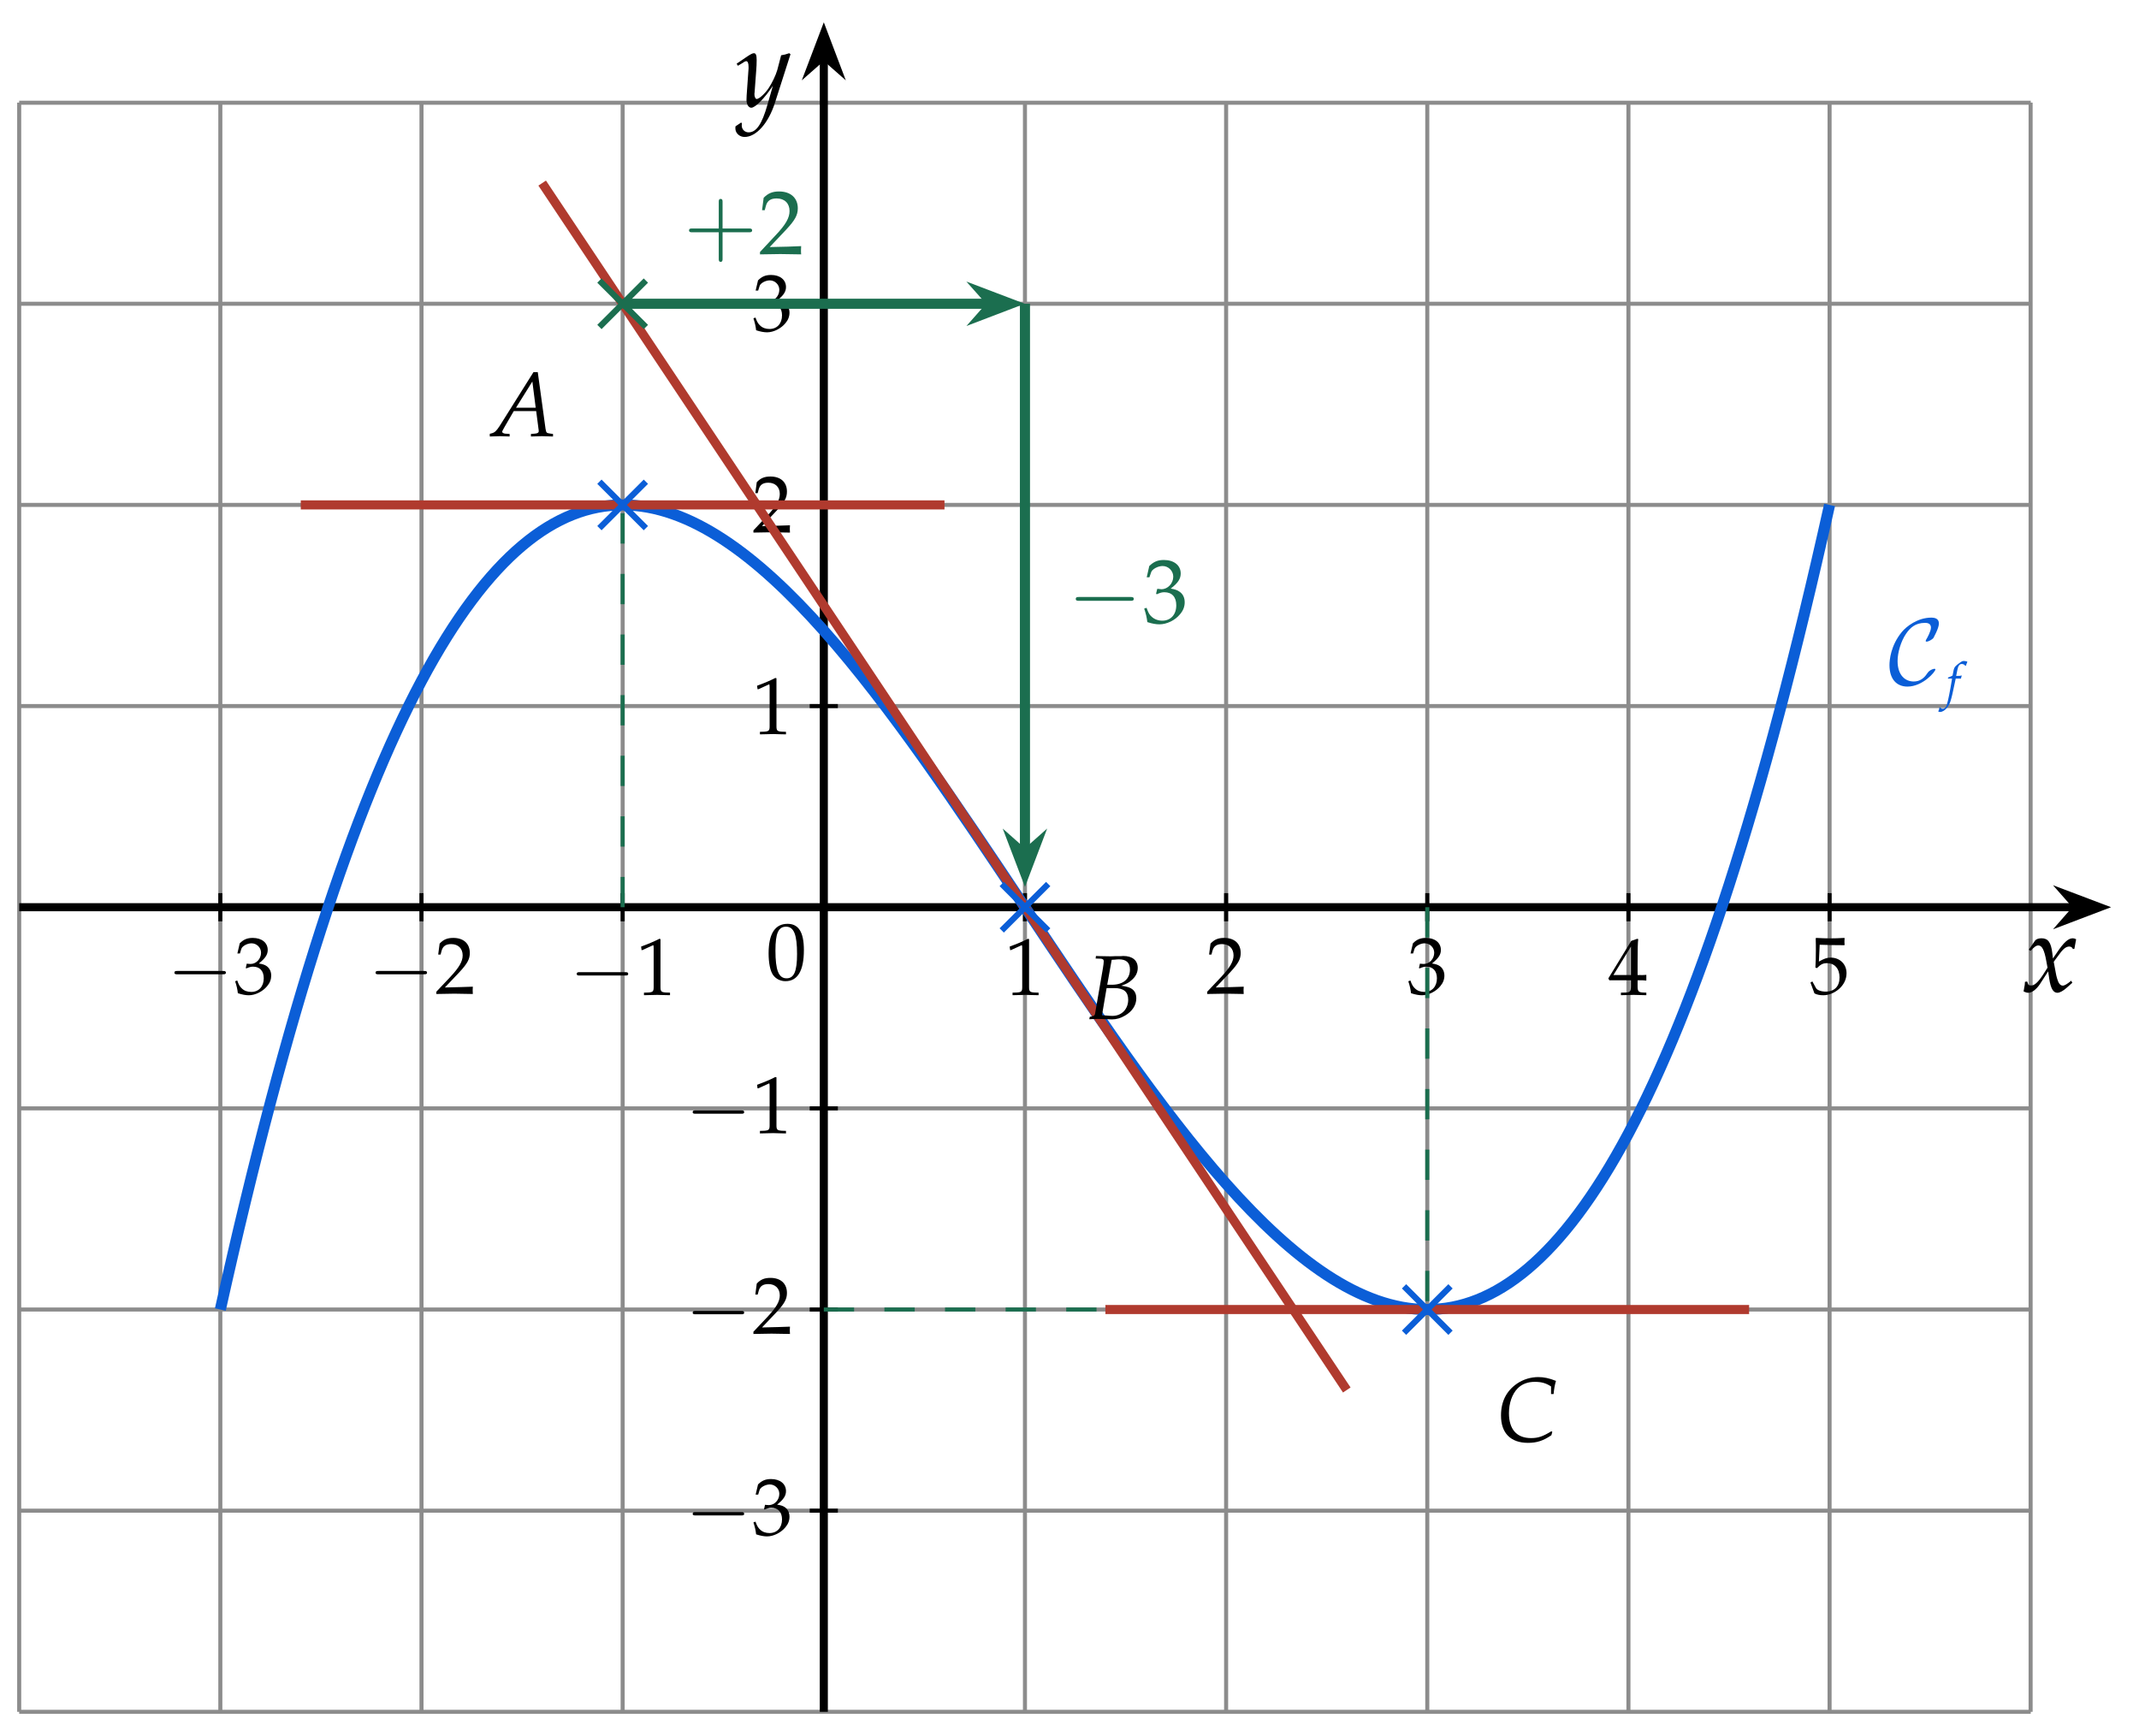
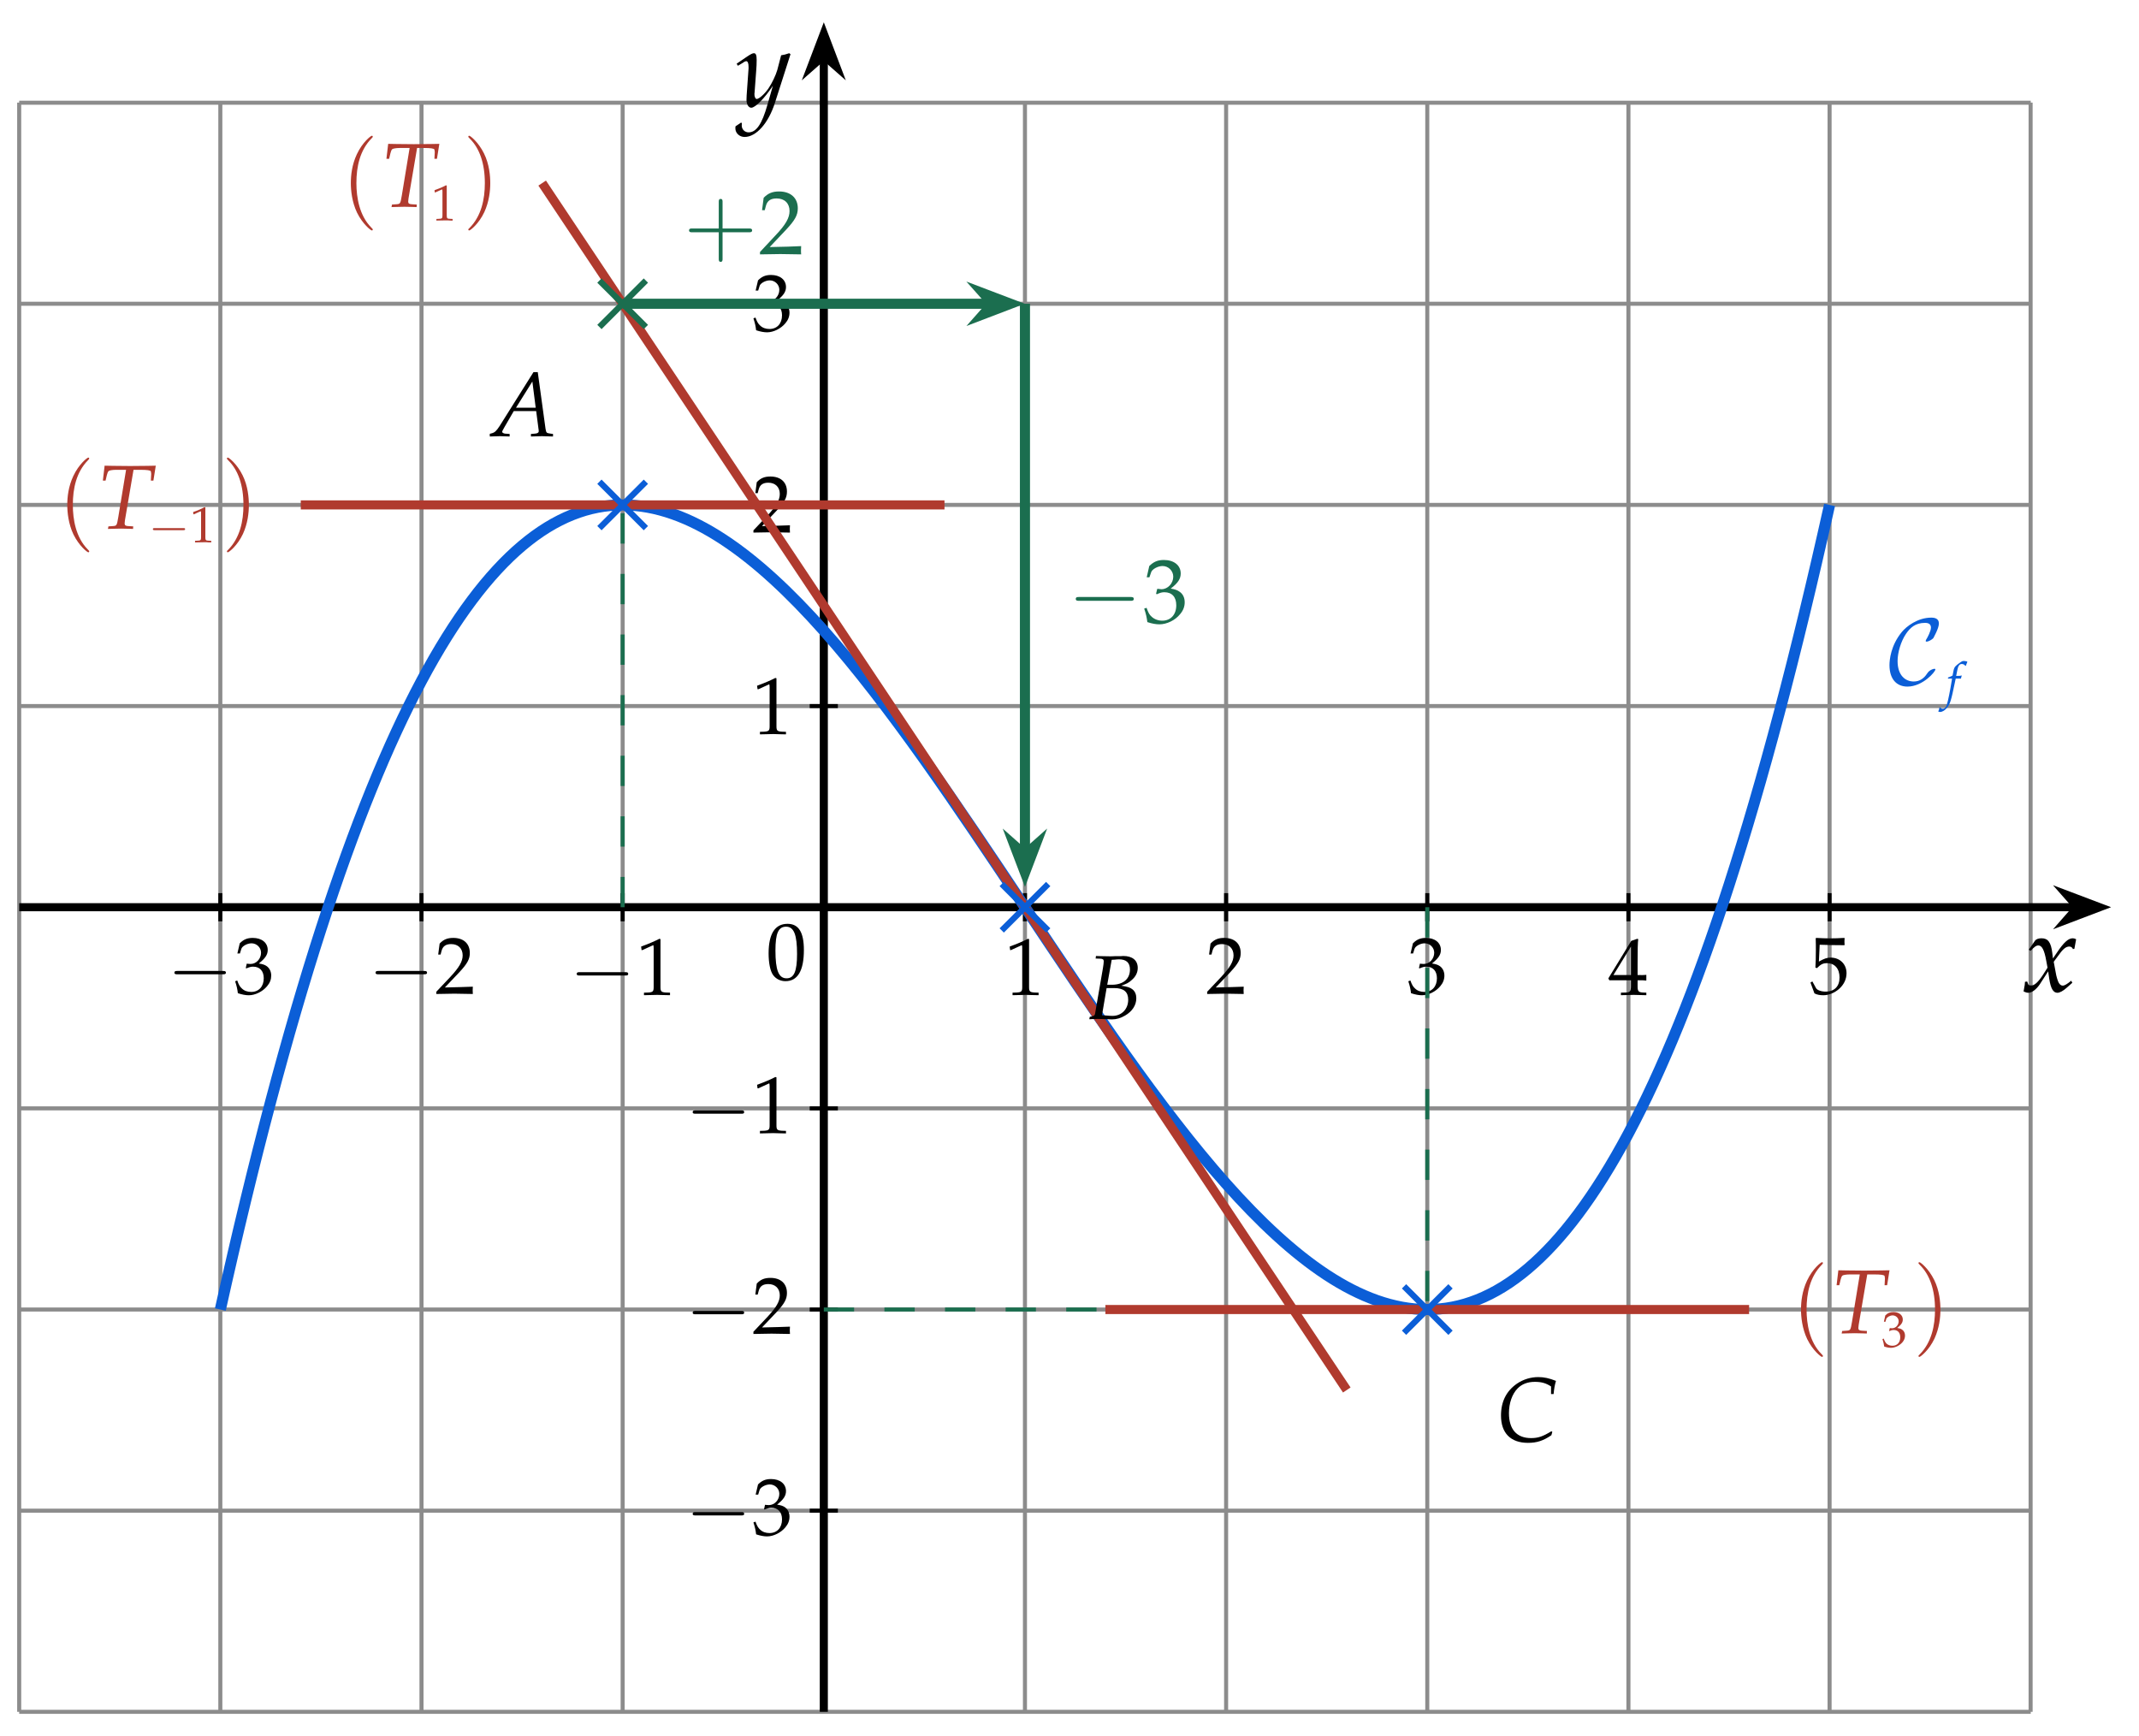
<svg xmlns="http://www.w3.org/2000/svg" xmlns:xlink="http://www.w3.org/1999/xlink" width="210.346" height="170.661" viewBox="0 0 210.346 170.661">
  <defs>
    <g>
      <g id="glyph-0-0">
        <path d="M 0.234 -0.953 C 0.234 -0.734 0.203 -0.594 0.141 -0.25 C 0.125 -0.125 0.109 -0.094 0.094 -0.016 C 0.266 0.078 0.438 0.125 0.562 0.125 C 0.922 0.125 1.344 -0.203 1.688 -0.703 L 2.516 -1.984 L 2.625 -1.234 C 2.766 -0.297 3.016 0.125 3.422 0.125 C 3.656 0.125 4 -0.062 4.344 -0.375 L 4.891 -0.859 L 4.781 -1.062 C 4.391 -0.734 4.125 -0.578 3.953 -0.578 C 3.781 -0.578 3.641 -0.688 3.531 -0.906 C 3.438 -1.109 3.312 -1.516 3.266 -1.828 L 3.062 -2.922 L 3.453 -3.453 C 3.953 -4.172 4.25 -4.422 4.594 -4.422 C 4.766 -4.422 4.891 -4.328 4.953 -4.172 L 5.094 -4.203 L 5.266 -5.141 C 5.141 -5.203 5.031 -5.234 4.938 -5.234 C 4.5 -5.234 4.062 -4.844 3.391 -3.844 L 2.984 -3.25 L 2.922 -3.781 C 2.797 -4.844 2.5 -5.234 1.859 -5.234 C 1.578 -5.234 1.344 -5.156 1.234 -5.016 L 0.609 -4.109 L 0.797 -4 C 1.125 -4.375 1.344 -4.531 1.547 -4.531 C 1.906 -4.531 2.141 -4.078 2.328 -3.016 L 2.453 -2.344 L 2.016 -1.656 C 1.547 -0.938 1.172 -0.594 0.875 -0.594 C 0.703 -0.594 0.594 -0.625 0.562 -0.688 L 0.453 -0.984 Z M 0.234 -0.953 " />
      </g>
      <g id="glyph-0-1">
        <path d="M -0.078 1.953 C -0.094 2.031 -0.094 2.094 -0.094 2.156 C -0.094 2.625 0.312 3 0.812 3 C 1.953 3 3.156 1.656 3.797 -0.359 L 5.328 -5.141 L 5.203 -5.234 C 4.891 -5.125 4.641 -5.062 4.406 -5.031 L 4.031 -3.594 C 3.891 -3.094 3.516 -2.297 3.156 -1.766 C 2.766 -1.203 2.234 -0.734 2 -0.734 C 1.875 -0.734 1.766 -0.984 1.781 -1.25 L 1.797 -1.391 L 1.953 -3.5 C 1.984 -3.844 2 -4.25 2 -4.562 C 2 -5.047 1.922 -5.234 1.734 -5.234 C 1.594 -5.234 1.453 -5.172 0.922 -4.812 L 0.031 -4.203 L 0.156 -4 L 0.703 -4.328 L 0.734 -4.359 C 0.844 -4.422 0.922 -4.453 0.969 -4.453 C 1.125 -4.453 1.203 -4.25 1.203 -3.891 C 1.203 -3.875 1.203 -3.812 1.203 -3.734 L 1.016 -1.094 L 1 -0.656 C 1 -0.203 1.203 0.125 1.469 0.125 C 1.875 0.125 2.781 -0.812 3.594 -2.031 L 3.062 -0.172 C 2.516 1.75 1.969 2.547 1.203 2.547 C 0.828 2.547 0.531 2.25 0.531 1.875 C 0.531 1.812 0.547 1.734 0.547 1.625 L 0.453 1.594 Z M -0.078 1.953 " />
      </g>
      <g id="glyph-1-0">
        <path d="M 2.094 -5.484 C 0.859 -5.484 0.234 -4.5 0.234 -2.578 C 0.234 -1.641 0.391 -0.844 0.672 -0.453 C 0.953 -0.062 1.406 0.156 1.891 0.156 C 3.094 0.156 3.703 -0.875 3.703 -2.906 C 3.703 -4.656 3.188 -5.484 2.094 -5.484 Z M 1.953 -5.203 C 2.719 -5.203 3.031 -4.422 3.031 -2.516 C 3.031 -0.812 2.734 -0.125 2 -0.125 C 1.219 -0.125 0.906 -0.922 0.906 -2.859 C 0.906 -4.547 1.188 -5.203 1.953 -5.203 Z M 1.953 -5.203 " />
      </g>
      <g id="glyph-1-1">
        <path d="M 0.344 -3.953 L 0.594 -3.953 L 0.734 -4.406 C 0.812 -4.672 1.312 -4.953 1.734 -4.953 C 2.25 -4.953 2.672 -4.531 2.672 -4.031 C 2.672 -3.422 2.203 -2.922 1.641 -2.922 C 1.578 -2.922 1.484 -2.938 1.391 -2.938 L 1.266 -2.953 L 1.172 -2.531 L 1.219 -2.484 C 1.531 -2.609 1.672 -2.656 1.891 -2.656 C 2.547 -2.656 2.938 -2.234 2.938 -1.516 C 2.938 -0.703 2.453 -0.172 1.703 -0.172 C 1.344 -0.172 1.016 -0.281 0.781 -0.516 C 0.594 -0.688 0.484 -0.859 0.328 -1.297 L 0.125 -1.219 C 0.281 -0.734 0.344 -0.453 0.391 -0.047 C 0.812 0.094 1.172 0.156 1.469 0.156 C 2.094 0.156 2.828 -0.203 3.266 -0.734 C 3.547 -1.062 3.672 -1.406 3.672 -1.781 C 3.672 -2.156 3.516 -2.5 3.234 -2.703 C 3.031 -2.844 2.844 -2.906 2.453 -2.969 C 3.078 -3.469 3.328 -3.828 3.328 -4.297 C 3.328 -5.016 2.734 -5.484 1.859 -5.484 C 1.312 -5.484 0.953 -5.328 0.578 -4.953 Z M 0.344 -3.953 " />
      </g>
      <g id="glyph-1-2">
        <path d="M 0.125 -0.188 L 0.125 0.031 C 1.609 0 1.609 0 1.906 0 C 2.188 0 2.188 0 3.719 0.031 C 3.703 -0.141 3.703 -0.219 3.703 -0.328 C 3.703 -0.438 3.703 -0.516 3.719 -0.688 C 2.812 -0.656 2.438 -0.641 0.969 -0.609 L 2.422 -2.141 C 3.188 -2.969 3.422 -3.406 3.422 -4 C 3.422 -4.922 2.812 -5.484 1.797 -5.484 C 1.219 -5.484 0.828 -5.328 0.453 -4.922 L 0.312 -3.844 L 0.547 -3.844 L 0.641 -4.203 C 0.766 -4.672 1.062 -4.875 1.594 -4.875 C 2.281 -4.875 2.719 -4.438 2.719 -3.766 C 2.719 -3.172 2.375 -2.578 1.484 -1.625 Z M 0.125 -0.188 " />
      </g>
      <g id="glyph-1-3">
        <path d="M 0.531 -4.406 L 0.609 -4.406 L 1.641 -4.875 C 1.641 -4.891 1.656 -4.891 1.656 -4.891 C 1.703 -4.891 1.719 -4.812 1.719 -4.625 L 1.719 -0.766 C 1.719 -0.344 1.641 -0.266 1.203 -0.234 L 0.766 -0.219 L 0.766 0.031 C 1.984 0 1.984 0 2.078 0 C 2.172 0 2.359 0 2.625 0.016 C 2.719 0.016 3 0.016 3.328 0.031 L 3.328 -0.219 L 2.906 -0.234 C 2.469 -0.266 2.391 -0.344 2.391 -0.766 L 2.391 -5.484 L 2.281 -5.516 C 1.766 -5.25 1.203 -5.016 0.484 -4.75 Z M 0.531 -4.406 " />
      </g>
      <g id="glyph-1-4">
        <path d="M 2.234 -1.438 L 2.234 -0.844 C 2.234 -0.359 2.141 -0.25 1.75 -0.234 L 1.25 -0.219 L 1.25 0.031 C 2.312 0 2.312 0 2.5 0 C 2.703 0 2.703 0 3.75 0.031 L 3.75 -0.219 L 3.375 -0.234 C 2.984 -0.266 2.891 -0.359 2.891 -0.844 L 2.891 -1.438 C 3.359 -1.438 3.531 -1.438 3.75 -1.406 L 3.75 -1.969 C 3.375 -1.938 3.234 -1.938 3.109 -1.953 L 2.891 -1.953 L 2.891 -3.047 C 2.891 -4.469 2.906 -5.156 2.953 -5.484 L 2.859 -5.516 L 2.266 -5.312 L 0.016 -1.625 L 0.109 -1.438 Z M 2.234 -1.953 L 0.516 -1.953 L 2.234 -4.75 Z M 2.234 -1.953 " />
      </g>
      <g id="glyph-1-5">
        <path d="M 1.016 -4.812 C 2.031 -4.781 2.484 -4.766 3.438 -4.766 L 3.469 -4.812 C 3.453 -4.953 3.453 -5.016 3.453 -5.125 C 3.453 -5.234 3.453 -5.297 3.469 -5.438 L 3.438 -5.484 C 2.844 -5.453 2.484 -5.438 2.047 -5.438 C 1.609 -5.438 1.266 -5.453 0.672 -5.484 L 0.625 -5.438 C 0.641 -4.953 0.641 -4.609 0.641 -4.344 C 0.641 -3.672 0.625 -2.906 0.594 -2.562 L 0.75 -2.516 C 1.125 -2.891 1.344 -3 1.734 -3 C 2.5 -3 2.969 -2.453 2.969 -1.594 C 2.969 -0.719 2.469 -0.203 1.594 -0.203 C 1.172 -0.203 0.766 -0.344 0.656 -0.547 L 0.297 -1.203 L 0.109 -1.094 C 0.281 -0.641 0.375 -0.375 0.5 -0.031 C 0.719 0.094 1.031 0.156 1.375 0.156 C 1.906 0.156 2.469 -0.078 2.906 -0.453 C 3.391 -0.875 3.656 -1.422 3.656 -2.016 C 3.656 -2.906 3 -3.547 2.094 -3.547 C 1.719 -3.547 1.438 -3.438 0.938 -3.156 Z M 1.016 -4.812 " />
      </g>
      <g id="glyph-2-0">
        <path d="M 5.453 -1.906 C 5.594 -1.906 5.75 -1.906 5.75 -2.062 C 5.75 -2.234 5.594 -2.234 5.453 -2.234 L 0.984 -2.234 C 0.844 -2.234 0.688 -2.234 0.688 -2.062 C 0.688 -1.906 0.844 -1.906 0.984 -1.906 Z M 5.453 -1.906 " />
      </g>
      <g id="glyph-3-0">
+         <path d="M 3.078 2.234 C 3.078 2.203 3.078 2.188 2.922 2.031 C 1.766 0.859 1.469 -0.906 1.469 -2.328 C 1.469 -3.953 1.812 -5.562 2.969 -6.734 C 3.078 -6.844 3.078 -6.859 3.078 -6.891 C 3.078 -6.953 3.047 -6.984 2.984 -6.984 C 2.891 -6.984 2.062 -6.344 1.516 -5.172 C 1.031 -4.141 0.922 -3.109 0.922 -2.328 C 0.922 -1.609 1.031 -0.469 1.531 0.578 C 2.094 1.719 2.891 2.328 2.984 2.328 C 3.047 2.328 3.078 2.297 3.078 2.234 Z M 3.078 2.234 " />
+       </g>
+       <g id="glyph-3-1">
+         <path d="M 2.688 -2.328 C 2.688 -3.047 2.594 -4.188 2.078 -5.234 C 1.516 -6.375 0.719 -6.984 0.625 -6.984 C 0.562 -6.984 0.531 -6.953 0.531 -6.891 C 0.531 -6.859 0.531 -6.844 0.703 -6.672 C 1.625 -5.75 2.156 -4.281 2.156 -2.328 C 2.156 -0.734 1.812 0.906 0.656 2.078 C 0.531 2.188 0.531 2.203 0.531 2.234 C 0.531 2.297 0.562 2.328 0.625 2.328 C 0.719 2.328 1.562 1.688 2.109 0.516 C 2.578 -0.516 2.688 -1.547 2.688 -2.328 Z M 2.688 -2.328 " />
+       </g>
+       <g id="glyph-3-2">
        <path d="M 3.812 -2.141 L 6.406 -2.141 C 6.531 -2.141 6.719 -2.141 6.719 -2.328 C 6.719 -2.516 6.531 -2.516 6.406 -2.516 L 3.812 -2.516 L 3.812 -5.125 C 3.812 -5.25 3.812 -5.422 3.625 -5.422 C 3.438 -5.422 3.438 -5.25 3.438 -5.125 L 3.438 -2.516 L 0.828 -2.516 C 0.703 -2.516 0.516 -2.516 0.516 -2.328 C 0.516 -2.141 0.703 -2.141 0.828 -2.141 L 3.438 -2.141 L 3.438 0.469 C 3.438 0.594 3.438 0.766 3.625 0.766 C 3.812 0.766 3.812 0.594 3.812 0.469 Z M 3.812 -2.141 " />
      </g>
      <g id="glyph-4-0">
+         <path d="M 3.484 -5.781 L 4.141 -5.781 C 4.828 -5.781 5.156 -5.734 5.188 -5.625 C 5.203 -5.547 5.234 -5.375 5.219 -5.297 L 5.188 -4.719 L 5.438 -4.719 L 5.672 -6.188 L 4.859 -6.172 C 4.078 -6.172 3.469 -6.156 3.156 -6.156 C 2.828 -6.156 2.25 -6.172 1.484 -6.172 L 0.641 -6.188 L 0.469 -4.719 L 0.734 -4.719 L 0.859 -5.25 C 0.906 -5.453 0.969 -5.594 1.031 -5.656 C 1.078 -5.719 1.422 -5.781 1.75 -5.781 L 2.75 -5.781 L 1.984 -1.125 C 1.844 -0.297 1.828 -0.281 1.469 -0.25 L 1.016 -0.219 L 0.969 0.031 L 1.484 0.016 C 1.844 0.016 2.094 0 2.25 0 C 2.406 0 2.688 0.016 3.031 0.016 L 3.438 0.031 L 3.453 -0.219 L 2.938 -0.25 C 2.703 -0.266 2.609 -0.328 2.609 -0.516 C 2.609 -0.594 2.625 -0.656 2.641 -0.828 Z M 3.484 -5.781 " />
+       </g>
+       <g id="glyph-4-1">
+         <path d="M 4.125 -6.297 L 0.797 -1 C 0.469 -0.5 0.312 -0.359 0.016 -0.281 L -0.172 -0.234 L -0.172 0.031 C 0.656 0 0.656 0 0.828 0 C 1 0 1.016 0 1.781 0.031 L 1.781 -0.219 L 1.328 -0.25 C 1.188 -0.266 1.047 -0.344 1.047 -0.422 C 1.047 -0.484 1.109 -0.609 1.281 -0.906 L 2.188 -2.469 L 4.391 -2.469 L 4.609 -0.797 L 4.609 -0.766 C 4.609 -0.766 4.625 -0.734 4.625 -0.688 C 4.641 -0.609 4.641 -0.531 4.641 -0.484 C 4.641 -0.344 4.516 -0.266 4.266 -0.25 L 3.875 -0.219 L 3.875 0.031 C 4.781 0 4.781 0 4.953 0 C 5.141 0 5.141 0 6.047 0.031 L 6.047 -0.219 L 5.812 -0.25 C 5.391 -0.312 5.391 -0.312 5.312 -0.719 L 4.547 -6.297 Z M 4.016 -5.375 L 4.344 -2.797 L 2.406 -2.797 Z M 4.016 -5.375 " />
+       </g>
+       <g id="glyph-4-2">
+         <path d="M 0.859 -5.938 L 1.344 -5.922 C 1.562 -5.906 1.656 -5.844 1.656 -5.672 C 1.656 -5.547 1.625 -5.266 1.578 -5 L 0.797 -0.484 C 0.766 -0.328 0.656 -0.266 0.281 -0.203 L 0.234 0.031 L 0.562 0.016 C 0.797 0 0.938 0 1.047 0 C 1.141 0 1.375 0.016 1.609 0.016 L 1.938 0.031 L 2.125 0.031 C 2.281 0.047 2.406 0.047 2.469 0.047 C 2.906 0.047 3.328 -0.078 3.75 -0.328 C 4.453 -0.734 4.859 -1.344 4.859 -2.031 C 4.859 -2.406 4.734 -2.703 4.484 -2.906 C 4.25 -3.094 3.984 -3.172 3.375 -3.266 C 3.875 -3.438 4.109 -3.547 4.375 -3.797 C 4.797 -4.141 5 -4.562 5 -5.016 C 5 -5.75 4.484 -6.188 3.578 -6.188 C 3.562 -6.188 3.484 -6.188 3.344 -6.172 L 2.781 -6.172 C 2.672 -6.156 2.344 -6.156 2.25 -6.156 C 2.078 -6.156 1.797 -6.172 1.359 -6.172 L 0.891 -6.188 Z M 1.938 -3.031 L 2.703 -3.031 C 3.625 -3.031 4.062 -2.656 4.062 -1.891 C 4.062 -0.969 3.422 -0.297 2.516 -0.297 C 2.344 -0.297 2.078 -0.312 1.781 -0.344 C 1.734 -0.344 1.625 -0.359 1.484 -0.359 Z M 2.438 -5.812 C 2.531 -5.812 2.547 -5.812 2.734 -5.828 C 2.922 -5.844 3.031 -5.859 3.141 -5.859 C 3.875 -5.859 4.234 -5.531 4.234 -4.859 C 4.234 -3.922 3.562 -3.359 2.453 -3.359 L 2 -3.359 Z M 2.438 -5.812 " />
+       </g>
+       <g id="glyph-4-3">
+         <path d="M 5.328 -4.641 L 5.578 -4.641 C 5.625 -5.141 5.688 -5.531 5.812 -5.938 C 5.141 -6.203 4.625 -6.312 4.078 -6.312 C 3.344 -6.312 2.609 -6.094 1.984 -5.672 C 0.938 -4.953 0.406 -3.906 0.406 -2.531 C 0.406 -0.797 1.359 0.156 3.062 0.156 C 3.922 0.156 4.562 -0.047 5.359 -0.594 L 5.453 -0.922 L 5.359 -0.984 C 4.516 -0.469 4.062 -0.312 3.359 -0.312 C 1.953 -0.312 1.188 -1.172 1.188 -2.766 C 1.188 -3.75 1.5 -4.641 2.031 -5.188 C 2.453 -5.625 3.031 -5.844 3.734 -5.844 C 4.375 -5.844 4.828 -5.719 5.328 -5.391 Z M 5.328 -4.641 " />
+       </g>
+       <g id="glyph-5-0">
+         <path d="M 3.406 -1.188 C 3.5 -1.188 3.594 -1.188 3.594 -1.297 C 3.594 -1.391 3.5 -1.391 3.406 -1.391 L 0.609 -1.391 C 0.516 -1.391 0.422 -1.391 0.422 -1.297 C 0.422 -1.188 0.516 -1.188 0.609 -1.188 Z M 3.406 -1.188 " />
+       </g>
+       <g id="glyph-6-0">
+         <path d="M 0.328 -2.75 L 0.375 -2.75 L 1.031 -3.047 C 1.062 -3.047 1.078 -3 1.078 -2.891 L 1.078 -0.484 C 1.078 -0.219 1.031 -0.156 0.75 -0.156 L 0.484 -0.141 L 0.484 0.016 C 1.234 0 1.234 0 1.297 0 C 1.359 0 1.469 0 1.641 0 C 1.703 0.016 1.875 0.016 2.078 0.016 L 2.078 -0.141 L 1.812 -0.156 C 1.547 -0.156 1.5 -0.219 1.5 -0.484 L 1.5 -3.422 L 1.422 -3.453 C 1.109 -3.281 0.75 -3.125 0.297 -2.969 Z M 0.328 -2.75 " />
+       </g>
+       <g id="glyph-6-1">
+         <path d="M 0.219 -2.469 L 0.375 -2.469 L 0.453 -2.75 C 0.516 -2.922 0.828 -3.094 1.078 -3.094 C 1.406 -3.094 1.672 -2.828 1.672 -2.516 C 1.672 -2.141 1.375 -1.828 1.031 -1.828 C 0.984 -1.828 0.922 -1.828 0.859 -1.844 L 0.797 -1.844 L 0.734 -1.578 L 0.766 -1.547 C 0.953 -1.641 1.047 -1.656 1.188 -1.656 C 1.594 -1.656 1.828 -1.391 1.828 -0.938 C 1.828 -0.438 1.531 -0.109 1.062 -0.109 C 0.844 -0.109 0.641 -0.172 0.484 -0.312 C 0.375 -0.422 0.297 -0.547 0.203 -0.812 L 0.078 -0.766 C 0.172 -0.453 0.219 -0.281 0.25 -0.031 C 0.516 0.062 0.734 0.094 0.922 0.094 C 1.312 0.094 1.766 -0.125 2.047 -0.453 C 2.219 -0.656 2.297 -0.875 2.297 -1.109 C 2.297 -1.344 2.203 -1.562 2.016 -1.688 C 1.891 -1.781 1.781 -1.812 1.531 -1.859 C 1.922 -2.172 2.078 -2.391 2.078 -2.688 C 2.078 -3.125 1.703 -3.422 1.156 -3.422 C 0.812 -3.422 0.594 -3.328 0.359 -3.094 Z M 0.219 -2.469 " />
+       </g>
+       <g id="glyph-7-0">
        <path d="M 0.141 -0.203 L 0.141 0.031 C 1.812 0 1.812 0 2.141 0 C 2.453 0 2.453 0 4.188 0.031 C 4.172 -0.156 4.172 -0.25 4.172 -0.375 C 4.172 -0.484 4.172 -0.578 4.188 -0.781 C 3.156 -0.734 2.75 -0.719 1.094 -0.688 L 2.719 -2.406 C 3.578 -3.328 3.859 -3.828 3.859 -4.5 C 3.859 -5.516 3.156 -6.156 2.016 -6.156 C 1.375 -6.156 0.938 -5.984 0.5 -5.531 L 0.344 -4.312 L 0.609 -4.312 L 0.719 -4.734 C 0.859 -5.25 1.188 -5.469 1.781 -5.469 C 2.562 -5.469 3.047 -4.984 3.047 -4.234 C 3.047 -3.562 2.672 -2.891 1.656 -1.828 Z M 0.141 -0.203 " />
      </g>
-       <g id="glyph-4-1">
+       <g id="glyph-7-1">
        <path d="M 0.391 -4.453 L 0.656 -4.453 L 0.828 -4.953 C 0.922 -5.25 1.484 -5.562 1.953 -5.562 C 2.531 -5.562 3 -5.078 3 -4.516 C 3 -3.859 2.469 -3.281 1.844 -3.281 C 1.766 -3.281 1.672 -3.297 1.562 -3.312 L 1.422 -3.312 L 1.312 -2.844 L 1.375 -2.781 C 1.719 -2.938 1.891 -2.984 2.125 -2.984 C 2.875 -2.984 3.297 -2.516 3.297 -1.703 C 3.297 -0.781 2.75 -0.188 1.922 -0.188 C 1.516 -0.188 1.141 -0.328 0.875 -0.578 C 0.656 -0.766 0.547 -0.969 0.375 -1.453 L 0.141 -1.375 C 0.328 -0.828 0.391 -0.5 0.453 -0.047 C 0.922 0.109 1.312 0.172 1.641 0.172 C 2.359 0.172 3.188 -0.219 3.672 -0.828 C 3.984 -1.188 4.125 -1.578 4.125 -2 C 4.125 -2.438 3.953 -2.812 3.625 -3.031 C 3.406 -3.188 3.203 -3.266 2.75 -3.344 C 3.469 -3.891 3.734 -4.312 3.734 -4.828 C 3.734 -5.625 3.078 -6.156 2.078 -6.156 C 1.469 -6.156 1.078 -5.984 0.641 -5.562 Z M 0.391 -4.453 " />
      </g>
-       <g id="glyph-5-0">
+       <g id="glyph-8-0">
        <path d="M 6.141 -2.141 C 6.297 -2.141 6.469 -2.141 6.469 -2.328 C 6.469 -2.516 6.297 -2.516 6.141 -2.516 L 1.094 -2.516 C 0.938 -2.516 0.766 -2.516 0.766 -2.328 C 0.766 -2.141 0.938 -2.141 1.094 -2.141 Z M 6.141 -2.141 " />
      </g>
-       <g id="glyph-5-1">
+       <g id="glyph-8-1">
        <path d="M 4.625 -1.469 C 4.625 -1.516 4.578 -1.531 4.531 -1.531 C 4.375 -1.531 4.141 -1.391 4.141 -1.391 C 3.953 -1.266 3.906 -1.203 3.797 -1.047 C 3.516 -0.609 3.094 -0.281 2.5 -0.281 C 1.656 -0.281 0.906 -0.891 0.906 -2.297 C 0.906 -3.125 1.234 -4.234 1.734 -4.969 C 2.141 -5.562 2.641 -6.047 3.609 -6.047 C 3.953 -6.047 4.188 -5.922 4.188 -5.578 C 4.188 -5.25 3.844 -4.594 3.719 -4.406 C 3.672 -4.297 3.672 -4.281 3.672 -4.266 C 3.672 -4.203 3.719 -4.203 3.766 -4.203 C 3.953 -4.203 4.297 -4.406 4.422 -4.547 C 4.438 -4.594 4.969 -5.5 4.969 -5.984 C 4.969 -6.484 4.547 -6.562 4.219 -6.562 C 2.875 -6.562 1.766 -5.688 1.328 -5.156 C 0.219 -3.812 0.109 -2.375 0.109 -1.891 C 0.109 -0.531 0.797 0.219 1.875 0.219 C 3.375 0.219 4.625 -1.234 4.625 -1.469 Z M 4.625 -1.469 " />
      </g>
-       <g id="glyph-6-0">
-         <path d="M 4.125 -6.297 L 0.797 -1 C 0.469 -0.5 0.312 -0.359 0.016 -0.281 L -0.172 -0.234 L -0.172 0.031 C 0.656 0 0.656 0 0.828 0 C 1 0 1.016 0 1.781 0.031 L 1.781 -0.219 L 1.328 -0.25 C 1.188 -0.266 1.047 -0.344 1.047 -0.422 C 1.047 -0.484 1.109 -0.609 1.281 -0.906 L 2.188 -2.469 L 4.391 -2.469 L 4.609 -0.797 L 4.609 -0.766 C 4.609 -0.766 4.625 -0.734 4.625 -0.688 C 4.641 -0.609 4.641 -0.531 4.641 -0.484 C 4.641 -0.344 4.516 -0.266 4.266 -0.25 L 3.875 -0.219 L 3.875 0.031 C 4.781 0 4.781 0 4.953 0 C 5.141 0 5.141 0 6.047 0.031 L 6.047 -0.219 L 5.812 -0.25 C 5.391 -0.312 5.391 -0.312 5.312 -0.719 L 4.547 -6.297 Z M 4.016 -5.375 L 4.344 -2.797 L 2.406 -2.797 Z M 4.016 -5.375 " />
-       </g>
-       <g id="glyph-6-1">
-         <path d="M 0.859 -5.938 L 1.344 -5.922 C 1.562 -5.906 1.656 -5.844 1.656 -5.672 C 1.656 -5.547 1.625 -5.266 1.578 -5 L 0.797 -0.484 C 0.766 -0.328 0.656 -0.266 0.281 -0.203 L 0.234 0.031 L 0.562 0.016 C 0.797 0 0.938 0 1.047 0 C 1.141 0 1.375 0.016 1.609 0.016 L 1.938 0.031 L 2.125 0.031 C 2.281 0.047 2.406 0.047 2.469 0.047 C 2.906 0.047 3.328 -0.078 3.75 -0.328 C 4.453 -0.734 4.859 -1.344 4.859 -2.031 C 4.859 -2.406 4.734 -2.703 4.484 -2.906 C 4.25 -3.094 3.984 -3.172 3.375 -3.266 C 3.875 -3.438 4.109 -3.547 4.375 -3.797 C 4.797 -4.141 5 -4.562 5 -5.016 C 5 -5.75 4.484 -6.188 3.578 -6.188 C 3.562 -6.188 3.484 -6.188 3.344 -6.172 L 2.781 -6.172 C 2.672 -6.156 2.344 -6.156 2.25 -6.156 C 2.078 -6.156 1.797 -6.172 1.359 -6.172 L 0.891 -6.188 Z M 1.938 -3.031 L 2.703 -3.031 C 3.625 -3.031 4.062 -2.656 4.062 -1.891 C 4.062 -0.969 3.422 -0.297 2.516 -0.297 C 2.344 -0.297 2.078 -0.312 1.781 -0.344 C 1.734 -0.344 1.625 -0.359 1.484 -0.359 Z M 2.438 -5.812 C 2.531 -5.812 2.547 -5.812 2.734 -5.828 C 2.922 -5.844 3.031 -5.859 3.141 -5.859 C 3.875 -5.859 4.234 -5.531 4.234 -4.859 C 4.234 -3.922 3.562 -3.359 2.453 -3.359 L 2 -3.359 Z M 2.438 -5.812 " />
-       </g>
-       <g id="glyph-6-2">
-         <path d="M 5.328 -4.641 L 5.578 -4.641 C 5.625 -5.141 5.688 -5.531 5.812 -5.938 C 5.141 -6.203 4.625 -6.312 4.078 -6.312 C 3.344 -6.312 2.609 -6.094 1.984 -5.672 C 0.938 -4.953 0.406 -3.906 0.406 -2.531 C 0.406 -0.797 1.359 0.156 3.062 0.156 C 3.922 0.156 4.562 -0.047 5.359 -0.594 L 5.453 -0.922 L 5.359 -0.984 C 4.516 -0.469 4.062 -0.312 3.359 -0.312 C 1.953 -0.312 1.188 -1.172 1.188 -2.766 C 1.188 -3.75 1.5 -4.641 2.031 -5.188 C 2.453 -5.625 3.031 -5.844 3.734 -5.844 C 4.375 -5.844 4.828 -5.719 5.328 -5.391 Z M 5.328 -4.641 " />
-       </g>
-       <g id="glyph-7-0">
+       <g id="glyph-9-0">
        <path d="M 1.422 -1.906 C 1.438 -2 1.469 -2.109 1.5 -2.188 L 1.484 -2.219 L 1.453 -2.203 C 1.328 -2.172 1.281 -2.172 1.031 -2.172 L 0.953 -2.172 L 1.062 -2.734 C 1.141 -3.156 1.281 -3.344 1.5 -3.344 C 1.656 -3.344 1.781 -3.266 1.859 -3.156 L 1.906 -3.172 C 1.938 -3.25 1.984 -3.406 2.031 -3.5 L 2.047 -3.578 C 1.969 -3.609 1.812 -3.641 1.703 -3.641 C 1.656 -3.641 1.562 -3.625 1.531 -3.609 C 1.406 -3.547 1 -3.25 0.891 -3.125 C 0.781 -3.016 0.719 -2.875 0.672 -2.594 L 0.594 -2.203 C 0.391 -2.094 0.281 -2.062 0.156 -2.016 L 0.141 -1.906 L 0.547 -1.906 L 0.5 -1.625 C 0.344 -0.656 0.156 0.266 0.047 0.609 C -0.031 0.906 -0.188 1.062 -0.359 1.062 C -0.484 1.062 -0.531 1.031 -0.625 0.922 L -0.688 0.938 C -0.703 1.047 -0.781 1.281 -0.812 1.328 C -0.766 1.359 -0.688 1.375 -0.625 1.375 C -0.422 1.375 -0.156 1.219 0.031 0.984 C 0.344 0.625 0.453 0.281 0.812 -1.469 C 0.828 -1.531 0.859 -1.719 0.906 -1.906 Z M 1.422 -1.906 " />
      </g>
    </g>
    <clipPath id="clip-0">
      <path clip-rule="nonzero" d="M 192 76 L 209.695 76 L 209.695 102 L 192 102 Z M 192 76 " />
    </clipPath>
    <clipPath id="clip-1">
      <path clip-rule="nonzero" d="M 68 0.094 L 94 0.094 L 94 18 L 68 18 Z M 68 0.094 " />
    </clipPath>
  </defs>
  <path fill="none" stroke-width="0.399" stroke-linecap="butt" stroke-linejoin="miter" stroke="rgb(54.903%, 54.903%, 54.903%)" stroke-opacity="1" stroke-miterlimit="10" d="M -79.37 -79.369 L 119.057 -79.369 M -79.37 -59.527 L 119.057 -59.527 M -79.37 -39.684 L 119.057 -39.684 M -79.37 -19.841 L 119.057 -19.841 M -79.37 0.002 L 119.057 0.002 M -79.37 19.844 L 119.057 19.844 M -79.37 39.687 L 119.057 39.687 M -79.37 59.53 L 119.057 59.53 M -79.37 79.361 L 119.057 79.361 M -79.37 -79.369 L -79.37 79.373 M -59.528 -79.369 L -59.528 79.373 M -39.685 -79.369 L -39.685 79.373 M -19.842 -79.369 L -19.842 79.373 M 0.001 -79.369 L 0.001 79.373 M 19.843 -79.369 L 19.843 79.373 M 39.686 -79.369 L 39.686 79.373 M 59.529 -79.369 L 59.529 79.373 M 79.372 -79.369 L 79.372 79.373 M 99.214 -79.369 L 99.214 79.373 M 119.045 -79.369 L 119.045 79.373 " transform="matrix(0.9969, 0, 0, -0.9969, 81.01112, 89.21642)" />
  <path fill="none" stroke-width="0.797" stroke-linecap="butt" stroke-linejoin="miter" stroke="rgb(0%, 0%, 0%)" stroke-opacity="1" stroke-miterlimit="10" d="M -79.37 0.002 L 123.493 0.002 " transform="matrix(0.9969, 0, 0, -0.9969, 81.01112, 89.21642)" />
  <path fill-rule="nonzero" fill="rgb(0%, 0%, 0%)" fill-opacity="1" d="M 206.48 89.215 L 203.242 87.988 L 204.32 89.215 L 203.242 90.445 Z M 206.48 89.215 " />
  <g clip-path="url(#clip-0)">
    <path fill="none" stroke-width="0.797" stroke-linecap="butt" stroke-linejoin="miter" stroke="rgb(0%, 0%, 0%)" stroke-opacity="1" stroke-miterlimit="10" d="M 4.536 0.002 L 1.287 1.232 L 2.369 0.002 L 1.287 -1.233 Z M 4.536 0.002 " transform="matrix(0.9969, 0, 0, -0.9969, 201.9588, 89.21642)" />
  </g>
  <g fill="rgb(0%, 0%, 0%)" fill-opacity="1">
    <use xlink:href="#glyph-0-0" x="198.898" y="97.504" />
  </g>
  <path fill="none" stroke-width="0.797" stroke-linecap="butt" stroke-linejoin="miter" stroke="rgb(0%, 0%, 0%)" stroke-opacity="1" stroke-miterlimit="10" d="M 0.001 -79.369 L 0.001 83.808 " transform="matrix(0.9969, 0, 0, -0.9969, 81.01112, 89.21642)" />
  <path fill-rule="nonzero" fill="rgb(0%, 0%, 0%)" fill-opacity="1" d="M 81.012 3.312 L 79.785 6.547 L 81.012 5.469 L 82.238 6.547 Z M 81.012 3.312 " />
  <g clip-path="url(#clip-1)">
    <path fill="none" stroke-width="0.797" stroke-linecap="butt" stroke-linejoin="miter" stroke="rgb(0%, 0%, 0%)" stroke-opacity="1" stroke-miterlimit="10" d="M 4.533 -0.001 L 1.288 1.23 L 2.37 -0.001 L 1.288 -1.231 Z M 4.533 -0.001 " transform="matrix(0, -0.9969, -0.9969, 0, 81.01112, 7.831118)" />
  </g>
  <g fill="rgb(0%, 0%, 0%)" fill-opacity="1">
    <use xlink:href="#glyph-0-1" x="72.409" y="10.468" />
  </g>
  <g fill="rgb(0%, 0%, 0%)" fill-opacity="1">
    <use xlink:href="#glyph-1-0" x="75.35" y="96.332" />
  </g>
  <path fill="none" stroke-width="0.399" stroke-linecap="butt" stroke-linejoin="miter" stroke="rgb(0%, 0%, 0%)" stroke-opacity="1" stroke-miterlimit="10" d="M -59.528 1.389 L -59.528 -1.389 " transform="matrix(0.9969, 0, 0, -0.9969, 81.01112, 89.21642)" />
  <g fill="rgb(0%, 0%, 0%)" fill-opacity="1">
    <use xlink:href="#glyph-2-0" x="16.464" y="97.717" />
  </g>
  <g fill="rgb(0%, 0%, 0%)" fill-opacity="1">
    <use xlink:href="#glyph-1-1" x="22.999" y="97.717" />
  </g>
  <path fill="none" stroke-width="0.399" stroke-linecap="butt" stroke-linejoin="miter" stroke="rgb(0%, 0%, 0%)" stroke-opacity="1" stroke-miterlimit="10" d="M -39.685 1.389 L -39.685 -1.389 " transform="matrix(0.9969, 0, 0, -0.9969, 81.01112, 89.21642)" />
  <g fill="rgb(0%, 0%, 0%)" fill-opacity="1">
    <use xlink:href="#glyph-2-0" x="36.244" y="97.717" />
  </g>
  <g fill="rgb(0%, 0%, 0%)" fill-opacity="1">
    <use xlink:href="#glyph-1-2" x="42.779" y="97.717" />
  </g>
  <path fill="none" stroke-width="0.399" stroke-linecap="butt" stroke-linejoin="miter" stroke="rgb(0%, 0%, 0%)" stroke-opacity="1" stroke-miterlimit="10" d="M -19.842 1.389 L -19.842 -1.389 " transform="matrix(0.9969, 0, 0, -0.9969, 81.01112, 89.21642)" />
  <g fill="rgb(0%, 0%, 0%)" fill-opacity="1">
    <use xlink:href="#glyph-2-0" x="56.026" y="97.836" />
  </g>
  <g fill="rgb(0%, 0%, 0%)" fill-opacity="1">
    <use xlink:href="#glyph-1-3" x="62.561" y="97.836" />
  </g>
  <path fill="none" stroke-width="0.399" stroke-linecap="butt" stroke-linejoin="miter" stroke="rgb(0%, 0%, 0%)" stroke-opacity="1" stroke-miterlimit="10" d="M 19.843 1.389 L 19.843 -1.389 " transform="matrix(0.9969, 0, 0, -0.9969, 81.01112, 89.21642)" />
  <g fill="rgb(0%, 0%, 0%)" fill-opacity="1">
    <use xlink:href="#glyph-1-3" x="98.806" y="97.836" />
  </g>
  <path fill="none" stroke-width="0.399" stroke-linecap="butt" stroke-linejoin="miter" stroke="rgb(0%, 0%, 0%)" stroke-opacity="1" stroke-miterlimit="10" d="M 39.686 1.389 L 39.686 -1.389 " transform="matrix(0.9969, 0, 0, -0.9969, 81.01112, 89.21642)" />
  <g fill="rgb(0%, 0%, 0%)" fill-opacity="1">
    <use xlink:href="#glyph-1-2" x="118.586" y="97.717" />
  </g>
  <path fill="none" stroke-width="0.399" stroke-linecap="butt" stroke-linejoin="miter" stroke="rgb(0%, 0%, 0%)" stroke-opacity="1" stroke-miterlimit="10" d="M 59.529 1.389 L 59.529 -1.389 " transform="matrix(0.9969, 0, 0, -0.9969, 81.01112, 89.21642)" />
  <g fill="rgb(0%, 0%, 0%)" fill-opacity="1">
    <use xlink:href="#glyph-1-1" x="138.367" y="97.717" />
  </g>
  <path fill="none" stroke-width="0.399" stroke-linecap="butt" stroke-linejoin="miter" stroke="rgb(0%, 0%, 0%)" stroke-opacity="1" stroke-miterlimit="10" d="M 79.372 1.389 L 79.372 -1.389 " transform="matrix(0.9969, 0, 0, -0.9969, 81.01112, 89.21642)" />
  <g fill="rgb(0%, 0%, 0%)" fill-opacity="1">
    <use xlink:href="#glyph-1-4" x="158.148" y="97.836" />
  </g>
  <path fill="none" stroke-width="0.399" stroke-linecap="butt" stroke-linejoin="miter" stroke="rgb(0%, 0%, 0%)" stroke-opacity="1" stroke-miterlimit="10" d="M 99.214 1.389 L 99.214 -1.389 " transform="matrix(0.9969, 0, 0, -0.9969, 81.01112, 89.21642)" />
  <g fill="rgb(0%, 0%, 0%)" fill-opacity="1">
    <use xlink:href="#glyph-1-5" x="177.929" y="97.717" />
  </g>
  <path fill="none" stroke-width="0.399" stroke-linecap="butt" stroke-linejoin="miter" stroke="rgb(0%, 0%, 0%)" stroke-opacity="1" stroke-miterlimit="10" d="M 1.388 -59.527 L -1.39 -59.527 " transform="matrix(0.9969, 0, 0, -0.9969, 81.01112, 89.21642)" />
  <g fill="rgb(0%, 0%, 0%)" fill-opacity="1">
    <use xlink:href="#glyph-2-0" x="67.43" y="150.932" />
  </g>
  <g fill="rgb(0%, 0%, 0%)" fill-opacity="1">
    <use xlink:href="#glyph-1-1" x="73.965" y="150.932" />
  </g>
  <path fill="none" stroke-width="0.399" stroke-linecap="butt" stroke-linejoin="miter" stroke="rgb(0%, 0%, 0%)" stroke-opacity="1" stroke-miterlimit="10" d="M 1.388 -39.684 L -1.39 -39.684 " transform="matrix(0.9969, 0, 0, -0.9969, 81.01112, 89.21642)" />
  <g fill="rgb(0%, 0%, 0%)" fill-opacity="1">
    <use xlink:href="#glyph-2-0" x="67.43" y="131.15" />
  </g>
  <g fill="rgb(0%, 0%, 0%)" fill-opacity="1">
    <use xlink:href="#glyph-1-2" x="73.965" y="131.15" />
  </g>
  <path fill="none" stroke-width="0.399" stroke-linecap="butt" stroke-linejoin="miter" stroke="rgb(0%, 0%, 0%)" stroke-opacity="1" stroke-miterlimit="10" d="M 1.388 -19.841 L -1.39 -19.841 " transform="matrix(0.9969, 0, 0, -0.9969, 81.01112, 89.21642)" />
  <g fill="rgb(0%, 0%, 0%)" fill-opacity="1">
    <use xlink:href="#glyph-2-0" x="67.43" y="111.429" />
  </g>
  <g fill="rgb(0%, 0%, 0%)" fill-opacity="1">
    <use xlink:href="#glyph-1-3" x="73.965" y="111.429" />
  </g>
  <path fill="none" stroke-width="0.399" stroke-linecap="butt" stroke-linejoin="miter" stroke="rgb(0%, 0%, 0%)" stroke-opacity="1" stroke-miterlimit="10" d="M 1.388 19.844 L -1.39 19.844 " transform="matrix(0.9969, 0, 0, -0.9969, 81.01112, 89.21642)" />
  <g fill="rgb(0%, 0%, 0%)" fill-opacity="1">
    <use xlink:href="#glyph-1-3" x="73.965" y="72.185" />
  </g>
  <path fill="none" stroke-width="0.399" stroke-linecap="butt" stroke-linejoin="miter" stroke="rgb(0%, 0%, 0%)" stroke-opacity="1" stroke-miterlimit="10" d="M 1.388 39.687 L -1.39 39.687 " transform="matrix(0.9969, 0, 0, -0.9969, 81.01112, 89.21642)" />
  <g fill="rgb(0%, 0%, 0%)" fill-opacity="1">
    <use xlink:href="#glyph-1-2" x="73.965" y="52.344" />
  </g>
  <path fill="none" stroke-width="0.399" stroke-linecap="butt" stroke-linejoin="miter" stroke="rgb(0%, 0%, 0%)" stroke-opacity="1" stroke-miterlimit="10" d="M 1.388 59.53 L -1.39 59.53 " transform="matrix(0.9969, 0, 0, -0.9969, 81.01112, 89.21642)" />
  <g fill="rgb(0%, 0%, 0%)" fill-opacity="1">
    <use xlink:href="#glyph-1-1" x="73.965" y="32.524" />
  </g>
  <path fill="none" stroke-width="1.096" stroke-linecap="butt" stroke-linejoin="miter" stroke="rgb(4.314%, 36.864%, 84.314%)" stroke-opacity="1" stroke-miterlimit="10" d="M -59.528 -39.684 C -46.291 19.844 -33.078 39.687 -19.842 39.687 C -6.606 39.687 6.607 19.844 19.843 0.002 C 33.08 -19.841 46.293 -39.684 59.529 -39.684 C 72.765 -39.684 85.978 -19.841 99.214 39.687 " transform="matrix(0.9969, 0, 0, -0.9969, 81.01112, 89.21642)" />
  <path fill="none" stroke-width="0.897" stroke-linecap="butt" stroke-linejoin="miter" stroke="rgb(69.019%, 22.745%, 18.039%)" stroke-opacity="1" stroke-miterlimit="10" d="M -51.593 39.687 L 11.905 39.687 " transform="matrix(0.9969, 0, 0, -0.9969, 81.01112, 89.21642)" />
+   <g fill="rgb(69.019%, 22.745%, 18.039%)" fill-opacity="1">
+     <use xlink:href="#glyph-3-0" x="5.694" y="51.983" />
+   </g>
+   <g fill="rgb(69.019%, 22.745%, 18.039%)" fill-opacity="1">
+     <use xlink:href="#glyph-4-0" x="9.647" y="51.983" />
+   </g>
+   <g fill="rgb(69.019%, 22.745%, 18.039%)" fill-opacity="1">
+     <use xlink:href="#glyph-5-0" x="14.611" y="53.324" />
+   </g>
+   <g fill="rgb(69.019%, 22.745%, 18.039%)" fill-opacity="1">
+     <use xlink:href="#glyph-6-0" x="18.695" y="53.324" />
+   </g>
+   <g fill="rgb(69.019%, 22.745%, 18.039%)" fill-opacity="1">
+     <use xlink:href="#glyph-3-1" x="21.785" y="51.983" />
+   </g>
  <path fill="none" stroke-width="0.897" stroke-linecap="butt" stroke-linejoin="miter" stroke="rgb(69.019%, 22.745%, 18.039%)" stroke-opacity="1" stroke-miterlimit="10" d="M -27.781 71.434 L 51.59 -47.623 " transform="matrix(0.9969, 0, 0, -0.9969, 81.01112, 89.21642)" />
+   <g fill="rgb(69.019%, 22.745%, 18.039%)" fill-opacity="1">
+     <use xlink:href="#glyph-3-0" x="33.579" y="20.334" />
+   </g>
+   <g fill="rgb(69.019%, 22.745%, 18.039%)" fill-opacity="1">
+     <use xlink:href="#glyph-4-0" x="37.532" y="20.334" />
+   </g>
+   <g fill="rgb(69.019%, 22.745%, 18.039%)" fill-opacity="1">
+     <use xlink:href="#glyph-6-0" x="42.432" y="21.674" />
+   </g>
+   <g fill="rgb(69.019%, 22.745%, 18.039%)" fill-opacity="1">
+     <use xlink:href="#glyph-3-1" x="45.523" y="20.334" />
+   </g>
  <path fill="none" stroke-width="0.897" stroke-linecap="butt" stroke-linejoin="miter" stroke="rgb(69.019%, 22.745%, 18.039%)" stroke-opacity="1" stroke-miterlimit="10" d="M 27.778 -39.684 L 91.276 -39.684 " transform="matrix(0.9969, 0, 0, -0.9969, 81.01112, 89.21642)" />
+   <g fill="rgb(69.019%, 22.745%, 18.039%)" fill-opacity="1">
+     <use xlink:href="#glyph-3-0" x="176.186" y="131.107" />
+   </g>
+   <g fill="rgb(69.019%, 22.745%, 18.039%)" fill-opacity="1">
+     <use xlink:href="#glyph-4-0" x="180.139" y="131.107" />
+   </g>
+   <g fill="rgb(69.019%, 22.745%, 18.039%)" fill-opacity="1">
+     <use xlink:href="#glyph-6-1" x="185.04" y="132.448" />
+   </g>
+   <g fill="rgb(69.019%, 22.745%, 18.039%)" fill-opacity="1">
+     <use xlink:href="#glyph-3-1" x="188.131" y="131.107" />
+   </g>
  <path fill="none" stroke-width="0.399" stroke-linecap="butt" stroke-linejoin="miter" stroke="rgb(10.587%, 43.137%, 30.98%)" stroke-opacity="1" stroke-dasharray="2.989 2.989" stroke-miterlimit="10" d="M -19.842 0.002 L -19.842 39.687 " transform="matrix(0.9969, 0, 0, -0.9969, 81.01112, 89.21642)" />
  <path fill="none" stroke-width="0.399" stroke-linecap="butt" stroke-linejoin="miter" stroke="rgb(10.587%, 43.137%, 30.98%)" stroke-opacity="1" stroke-dasharray="2.989 2.989" stroke-miterlimit="10" d="M 59.529 0.002 L 59.529 -39.684 M 0.001 -39.684 L 27.778 -39.684 " transform="matrix(0.9969, 0, 0, -0.9969, 81.01112, 89.21642)" />
  <path fill="none" stroke-width="0.996" stroke-linecap="butt" stroke-linejoin="miter" stroke="rgb(10.587%, 43.137%, 30.98%)" stroke-opacity="1" stroke-miterlimit="10" d="M -19.842 59.53 L 16.411 59.53 " transform="matrix(0.9969, 0, 0, -0.9969, 81.01112, 89.21642)" />
  <path fill-rule="nonzero" fill="rgb(10.587%, 43.137%, 30.98%)" fill-opacity="1" stroke-width="0.957" stroke-linecap="butt" stroke-linejoin="miter" stroke="rgb(10.587%, 43.137%, 30.98%)" stroke-opacity="1" stroke-miterlimit="10" d="M 4.306 0.002 L 1.544 1.052 L 2.477 0.002 L 1.544 -1.052 Z M 4.306 0.002 " transform="matrix(0.9969, 0, 0, -0.9969, 95.14051, 29.87288)" />
  <g fill="rgb(10.587%, 43.137%, 30.98%)" fill-opacity="1">
-     <use xlink:href="#glyph-3-0" x="67.244" y="24.984" />
-   </g>
-   <g fill="rgb(10.587%, 43.137%, 30.98%)" fill-opacity="1">
-     <use xlink:href="#glyph-4-0" x="74.596" y="24.984" />
+     <use xlink:href="#glyph-3-2" x="67.244" y="24.984" />
+   </g>
+   <g fill="rgb(10.587%, 43.137%, 30.98%)" fill-opacity="1">
+     <use xlink:href="#glyph-7-0" x="74.596" y="24.984" />
  </g>
  <path fill="none" stroke-width="0.996" stroke-linecap="butt" stroke-linejoin="miter" stroke="rgb(10.587%, 43.137%, 30.98%)" stroke-opacity="1" stroke-miterlimit="10" d="M 19.843 59.53 L 19.843 5.417 " transform="matrix(0.9969, 0, 0, -0.9969, 81.01112, 89.21642)" />
  <path fill-rule="nonzero" fill="rgb(10.587%, 43.137%, 30.98%)" fill-opacity="1" stroke-width="0.957" stroke-linecap="butt" stroke-linejoin="miter" stroke="rgb(10.587%, 43.137%, 30.98%)" stroke-opacity="1" stroke-miterlimit="10" d="M 4.306 0.001 L 1.543 1.051 L 2.476 0.001 L 1.543 -1.053 Z M 4.306 0.001 " transform="matrix(0, 0.9969, 0.9969, 0, 100.7923, 81.58642)" />
  <g fill="rgb(10.587%, 43.137%, 30.98%)" fill-opacity="1">
-     <use xlink:href="#glyph-5-0" x="105.024" y="61.224" />
-   </g>
-   <g fill="rgb(10.587%, 43.137%, 30.98%)" fill-opacity="1">
-     <use xlink:href="#glyph-4-1" x="112.376" y="61.224" />
+     <use xlink:href="#glyph-8-0" x="105.024" y="61.224" />
+   </g>
+   <g fill="rgb(10.587%, 43.137%, 30.98%)" fill-opacity="1">
+     <use xlink:href="#glyph-7-1" x="112.376" y="61.224" />
  </g>
  <path fill="none" stroke-width="0.598" stroke-linecap="butt" stroke-linejoin="miter" stroke="rgb(4.314%, 36.864%, 84.314%)" stroke-opacity="1" stroke-miterlimit="10" d="M -22.134 37.395 L -17.55 41.975 M -22.134 41.975 L -17.55 37.395 " transform="matrix(0.9969, 0, 0, -0.9969, 81.01112, 89.21642)" />
  <path fill="none" stroke-width="0.598" stroke-linecap="butt" stroke-linejoin="miter" stroke="rgb(4.314%, 36.864%, 84.314%)" stroke-opacity="1" stroke-miterlimit="10" d="M 17.551 -2.291 L 22.136 2.29 M 17.551 2.29 L 22.136 -2.291 " transform="matrix(0.9969, 0, 0, -0.9969, 81.01112, 89.21642)" />
  <path fill="none" stroke-width="0.598" stroke-linecap="butt" stroke-linejoin="miter" stroke="rgb(4.314%, 36.864%, 84.314%)" stroke-opacity="1" stroke-miterlimit="10" d="M 57.237 -41.976 L 61.821 -37.396 M 57.237 -37.396 L 61.821 -41.976 " transform="matrix(0.9969, 0, 0, -0.9969, 81.01112, 89.21642)" />
  <path fill="none" stroke-width="0.598" stroke-linecap="butt" stroke-linejoin="miter" stroke="rgb(10.587%, 43.137%, 30.98%)" stroke-opacity="1" stroke-miterlimit="10" d="M -22.134 57.238 L -17.55 61.818 M -22.134 61.818 L -17.55 57.238 " transform="matrix(0.9969, 0, 0, -0.9969, 81.01112, 89.21642)" />
  <g fill="rgb(0%, 0%, 0%)" fill-opacity="1">
-     <use xlink:href="#glyph-6-0" x="48.336" y="42.893" />
-   </g>
-   <g fill="rgb(0%, 0%, 0%)" fill-opacity="1">
-     <use xlink:href="#glyph-6-1" x="106.884" y="100.199" />
-   </g>
-   <g fill="rgb(0%, 0%, 0%)" fill-opacity="1">
-     <use xlink:href="#glyph-6-2" x="147.2" y="141.733" />
+     <use xlink:href="#glyph-4-1" x="48.336" y="42.893" />
+   </g>
+   <g fill="rgb(0%, 0%, 0%)" fill-opacity="1">
+     <use xlink:href="#glyph-4-2" x="106.884" y="100.199" />
+   </g>
+   <g fill="rgb(0%, 0%, 0%)" fill-opacity="1">
+     <use xlink:href="#glyph-4-3" x="147.2" y="141.733" />
  </g>
  <g fill="rgb(4.314%, 36.864%, 84.314%)" fill-opacity="1">
-     <use xlink:href="#glyph-5-1" x="185.699" y="67.299" />
+     <use xlink:href="#glyph-8-1" x="185.699" y="67.299" />
  </g>
  <g fill="rgb(4.314%, 36.864%, 84.314%)" fill-opacity="1">
-     <use xlink:href="#glyph-7-0" x="191.416" y="68.639" />
+     <use xlink:href="#glyph-9-0" x="191.416" y="68.639" />
  </g>
</svg>
